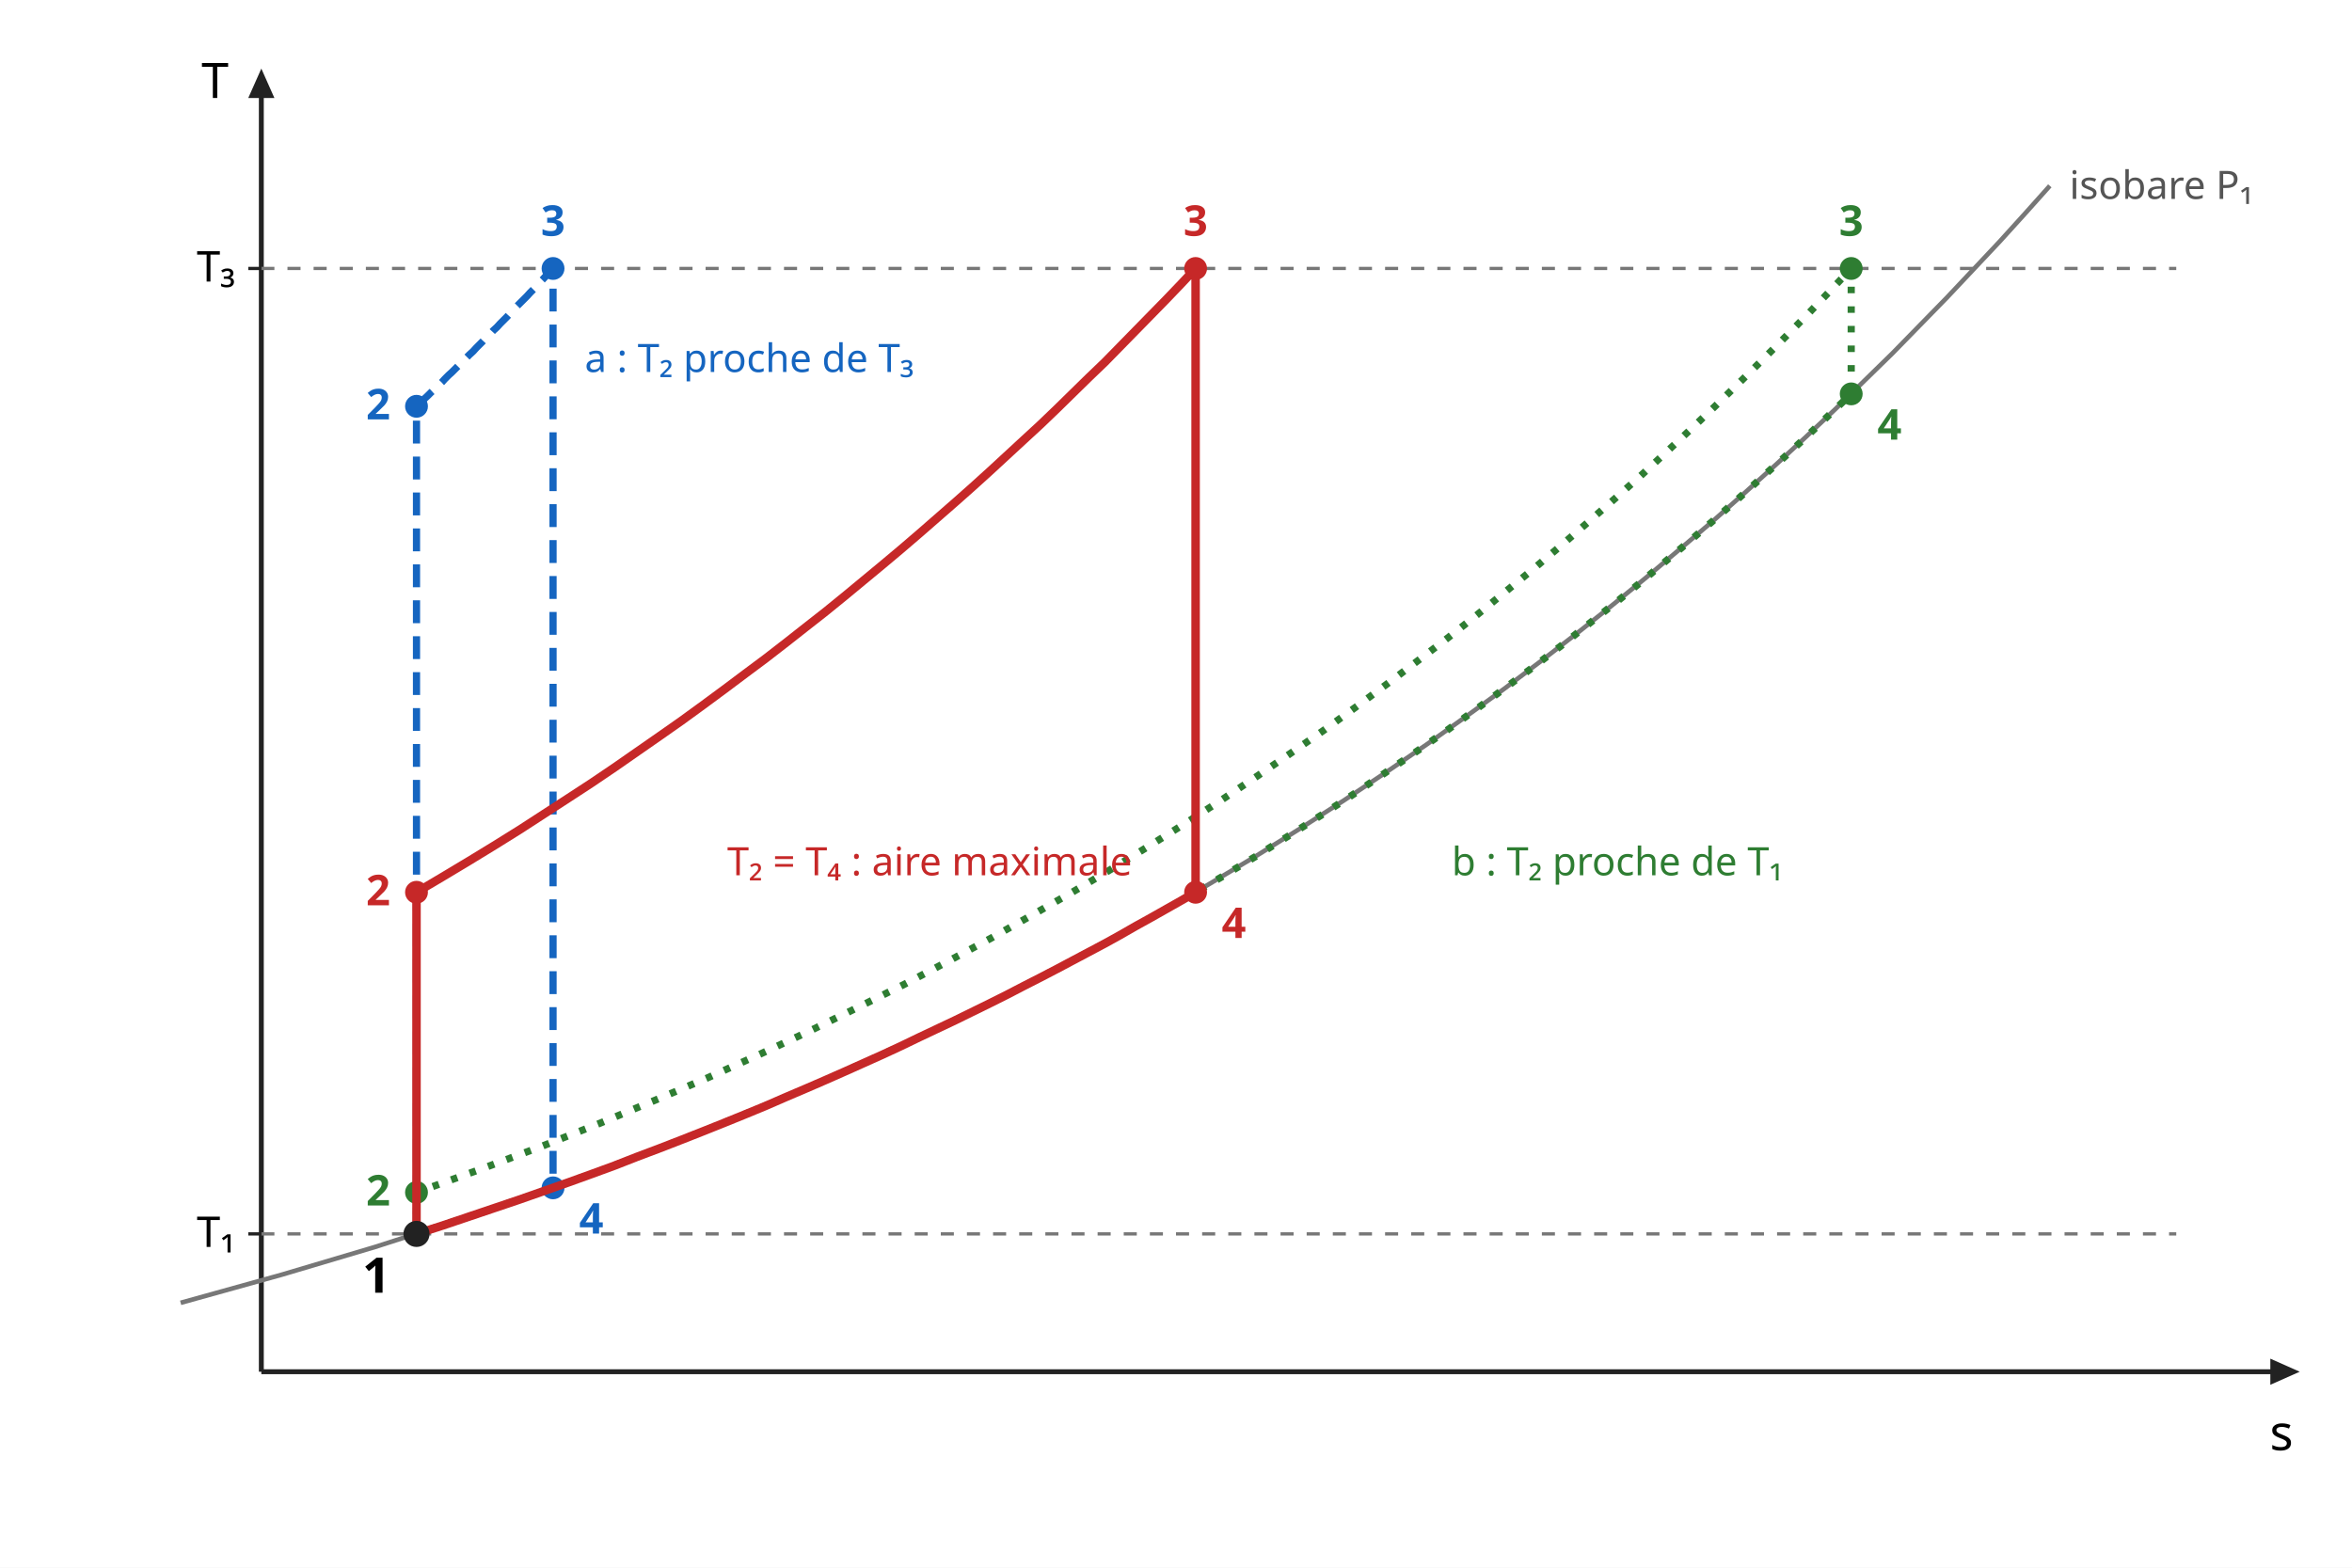
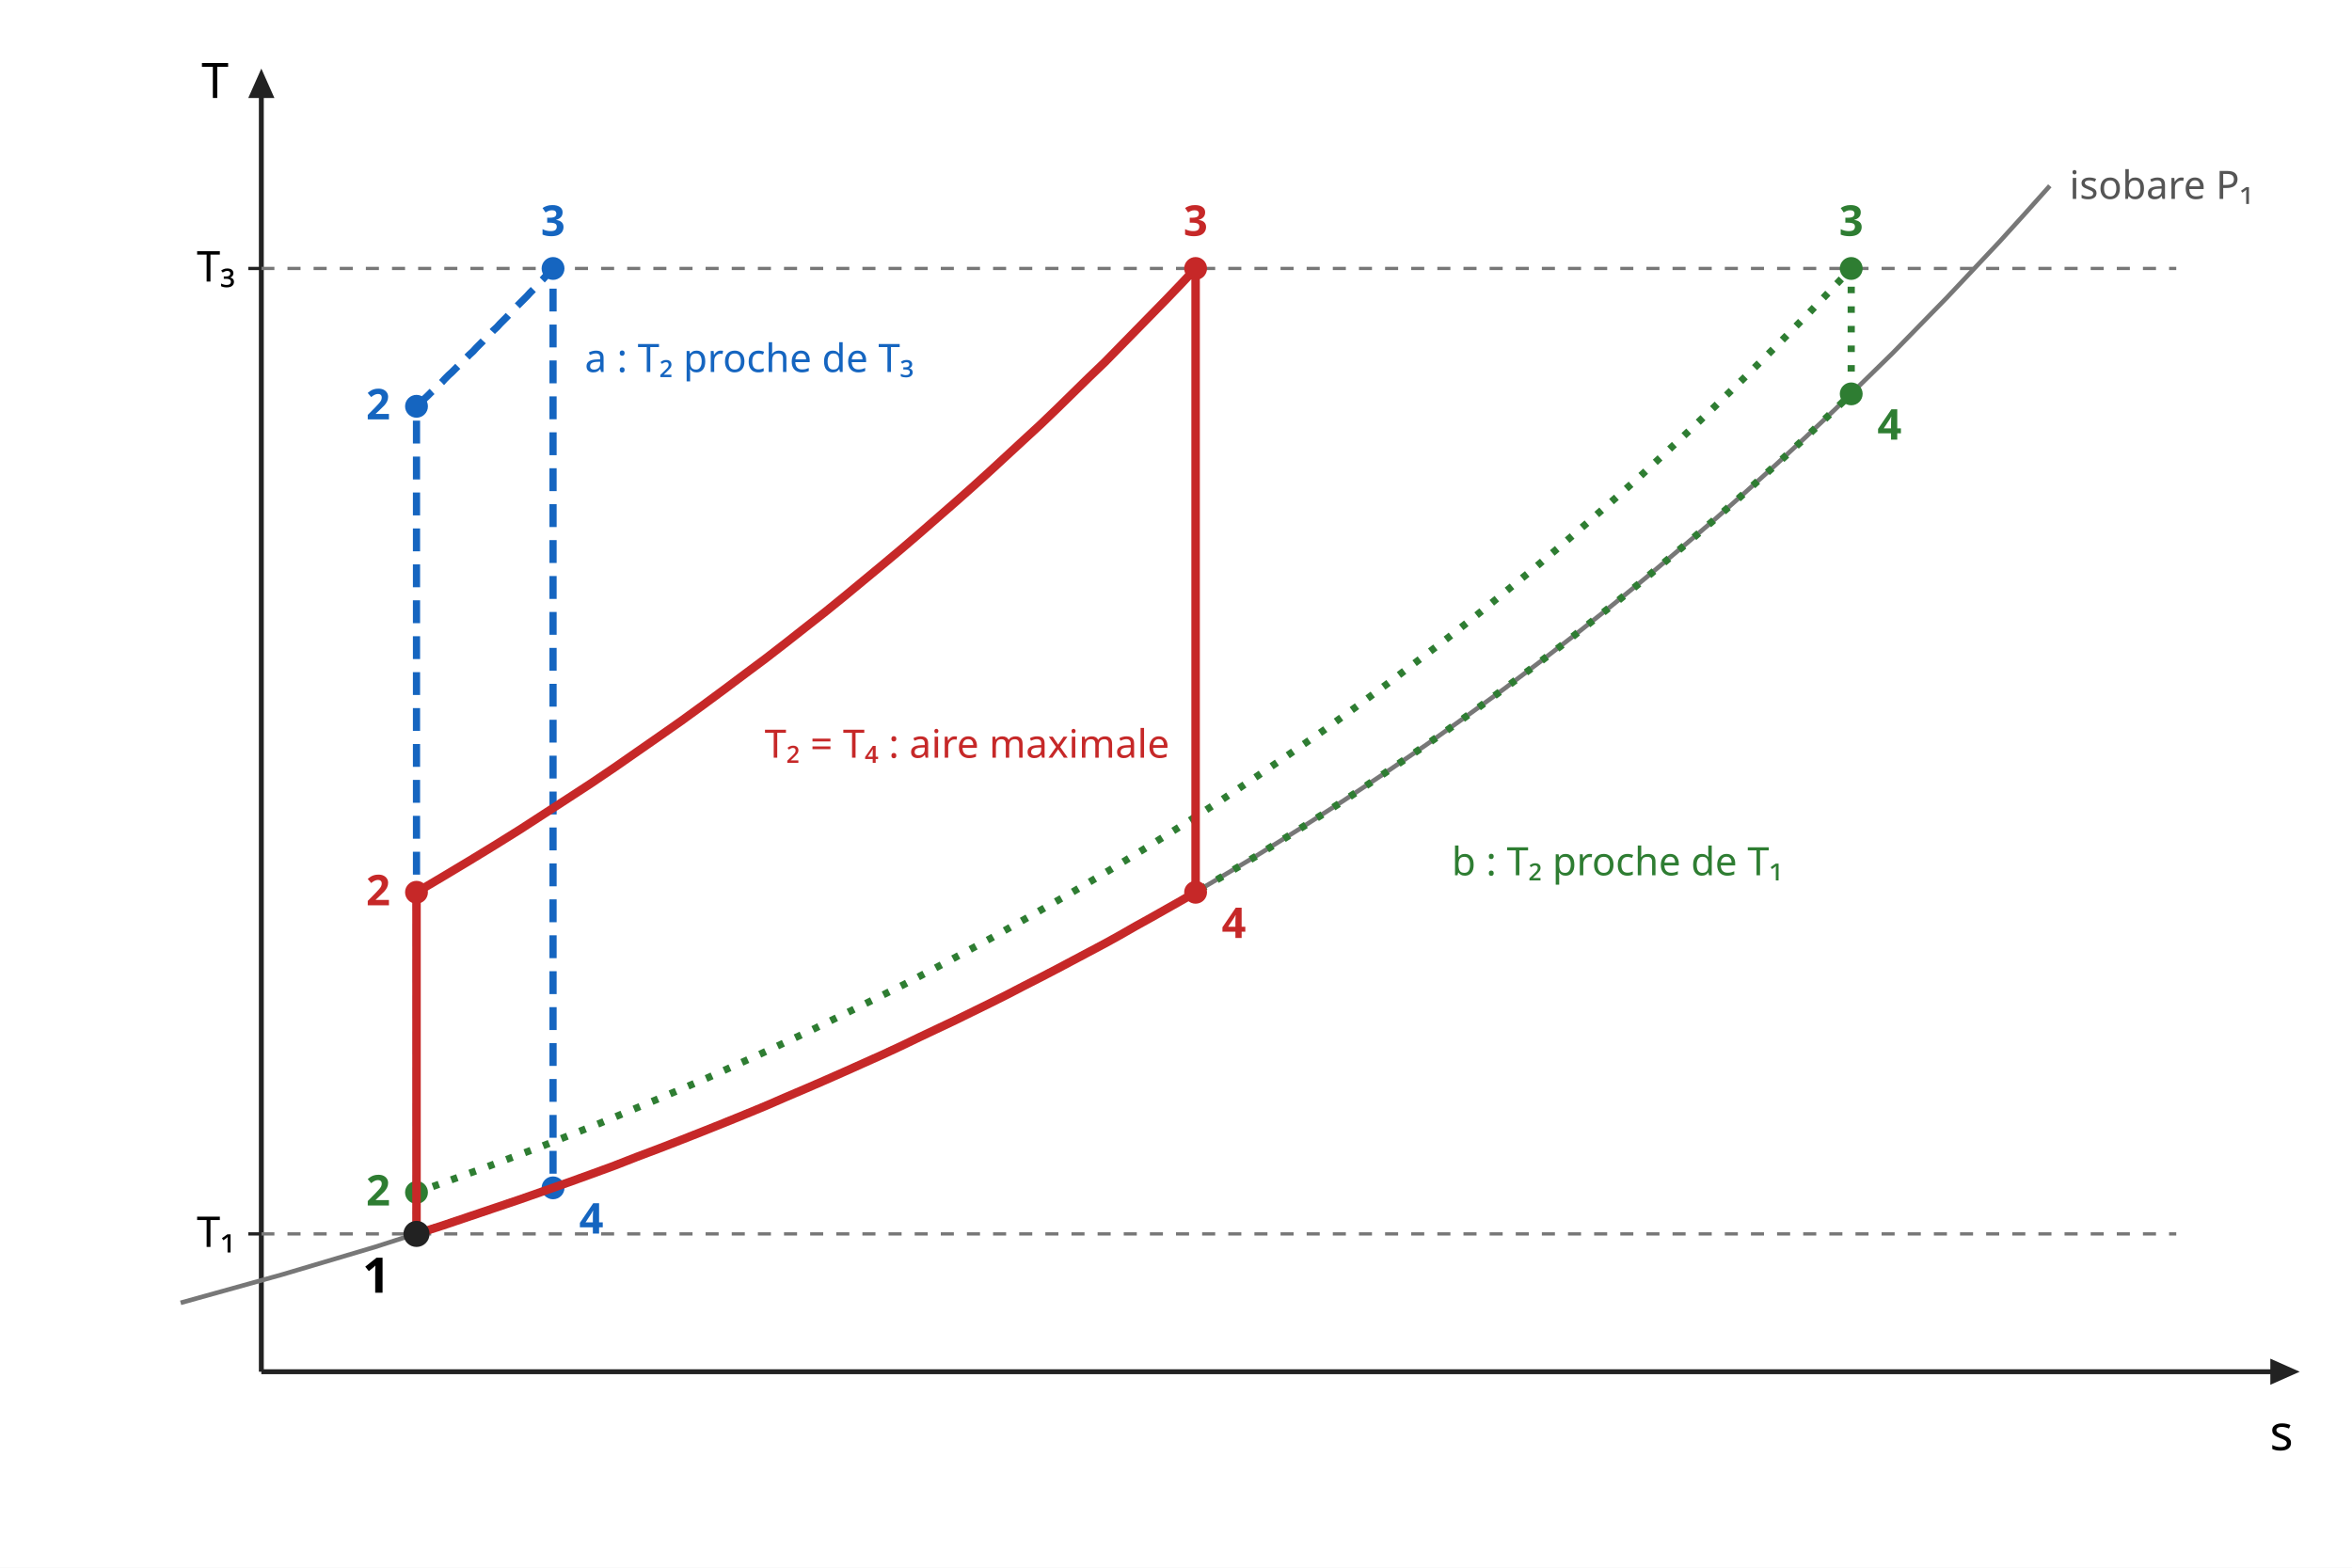
<svg xmlns="http://www.w3.org/2000/svg" viewBox="0 0 720 480" font-family="sans-serif" font-size="13">
  <rect width="720" height="480" fill="#ffffff" />
  <line x1="80" y1="420" x2="700" y2="420" stroke="#222" stroke-width="1.5" />
  <line x1="80" y1="420" x2="80" y2="25" stroke="#222" stroke-width="1.5" />
  <path d="M704,420 l-9,-4 v8 z" fill="#222" />
  <path d="M80,21 l-4,9 h8 z" fill="#222" />
  <text x="702" y="444" text-anchor="end" font-size="15">s</text>
  <text x="70" y="30" text-anchor="end" font-size="15">T</text>
  <polyline points="55.3,398.9 86.2,390.3 114.8,381.8 141.5,373.2 166.5,364.7 190.0,356.1 212.2,347.6 233.2,339.0 253.2,330.5 272.2,321.9 290.3,313.4 307.7,304.8 324.3,296.3 340.2,287.7 355.6,279.2 370.3,270.6 384.5,262.1 398.3,253.5 411.5,245.0 424.4,236.4 436.8,227.9 448.9,219.3 460.6,210.8 472.0,202.2 483.0,193.7 493.8,185.1 504.2,176.6 514.4,168.0 524.4,159.5 534.1,150.9 543.5,142.4 552.8,133.8 561.8,125.3 570.6,116.7 579.3,108.2 587.7,99.6 596.0,91.1 604.1,82.5 612.1,74.0 619.9,65.4 627.5,56.9" fill="none" stroke="#777" stroke-width="1.4" stroke-linejoin="round" />
  <text x="633.5" y="60.9" text-anchor="start" fill="#555" font-size="12">isobare P₁</text>
  <polyline points="80.0,82.2 666.2,82.2" fill="none" stroke="#777" stroke-width="1" stroke-linejoin="round" stroke-dasharray="4 4" />
  <polyline points="80.0,377.8 666.2,377.8" fill="none" stroke="#777" stroke-width="1" stroke-linejoin="round" stroke-dasharray="4 4" />
  <line x1="76" y1="377.8" x2="80" y2="377.8" stroke="#222" />
  <text x="72" y="381.8" text-anchor="end">T₁</text>
  <line x1="76" y1="82.2" x2="80" y2="82.2" stroke="#222" />
  <text x="72" y="86.2" text-anchor="end">T₃</text>
  <polyline points="127.5,377.8 127.5,124.4 127.5,124.4 128.6,123.4 129.7,122.3 130.8,121.3 131.9,120.2 133.0,119.2 134.1,118.1 135.2,117.1 136.2,116.0 137.3,114.9 138.4,113.9 139.5,112.8 140.5,111.8 141.6,110.7 142.6,109.7 143.7,108.6 144.8,107.6 145.8,106.5 146.9,105.4 147.9,104.4 148.9,103.3 150.0,102.3 151.0,101.2 152.1,100.2 153.1,99.1 154.1,98.1 155.2,97.0 156.2,95.9 157.2,94.9 158.2,93.8 159.2,92.8 160.3,91.7 161.3,90.7 162.3,89.6 163.3,88.6 164.3,87.5 165.3,86.4 166.3,85.4 167.3,84.3 168.3,83.3 169.3,82.2 169.3,363.7 169.3,363.7 168.3,364.1 167.3,364.4 166.3,364.8 165.3,365.1 164.3,365.5 163.3,365.8 162.3,366.2 161.3,366.5 160.3,366.9 159.2,367.2 158.2,367.6 157.2,367.9 156.2,368.3 155.2,368.6 154.1,369.0 153.1,369.3 152.1,369.7 151.0,370.0 150.0,370.4 148.9,370.7 147.9,371.1 146.9,371.4 145.8,371.8 144.8,372.1 143.7,372.5 142.6,372.9 141.6,373.2 140.5,373.6 139.5,373.9 138.4,374.3 137.3,374.6 136.2,375.0 135.2,375.3 134.1,375.7 133.0,376.0 131.9,376.4 130.8,376.7 129.7,377.1 128.6,377.4 127.5,377.8" fill="none" stroke="#1565c0" stroke-width="2.2" stroke-linejoin="round" stroke-dasharray="7 4" />
  <circle cx="127.5" cy="124.4" r="3.5" fill="#1565c0" />
  <text x="119.5" y="128.4" text-anchor="end" fill="#1565c0" font-weight="bold" font-size="13">2</text>
  <circle cx="169.3" cy="82.2" r="3.5" fill="#1565c0" />
  <text x="169.3" y="72.2" text-anchor="middle" fill="#1565c0" font-weight="bold" font-size="13">3</text>
  <circle cx="169.3" cy="363.7" r="3.5" fill="#1565c0" />
  <text x="177.3" y="377.7" text-anchor="start" fill="#1565c0" font-weight="bold" font-size="13">4</text>
  <text x="179.0" y="113.9" text-anchor="start" fill="#1565c0" font-size="12">a : T₂ proche de T₃</text>
  <polyline points="127.5,377.8 127.5,365.1 127.5,365.1 147.1,358.0 165.8,351.0 183.7,343.9 200.7,336.8 217.1,329.8 232.8,322.7 248.0,315.6 262.5,308.5 276.6,301.5 290.1,294.4 303.3,287.3 315.9,280.2 328.2,273.2 340.2,266.1 351.8,259.0 363.0,252.0 374.0,244.9 384.6,237.8 395.0,230.7 405.1,223.7 414.9,216.6 424.5,209.5 433.9,202.4 443.1,195.4 452.1,188.3 460.8,181.2 469.4,174.2 477.8,167.1 486.0,160.0 494.1,152.9 502.0,145.9 509.7,138.8 517.3,131.7 524.7,124.7 532.0,117.6 539.2,110.5 546.3,103.4 553.2,96.4 560.0,89.3 566.7,82.2 566.7,120.6 566.7,120.6 560.0,127.0 553.2,133.5 546.3,139.9 539.2,146.3 532.0,152.8 524.7,159.2 517.3,165.6 509.7,172.0 502.0,178.5 494.1,184.9 486.0,191.3 477.8,197.8 469.4,204.2 460.8,210.6 452.1,217.0 443.1,223.5 433.9,229.9 424.5,236.3 414.9,242.8 405.1,249.2 395.0,255.6 384.6,262.1 374.0,268.5 363.0,274.9 351.8,281.3 340.2,287.8 328.2,294.2 315.9,300.6 303.3,307.1 290.1,313.5 276.6,319.9 262.5,326.3 248.0,332.8 232.8,339.2 217.1,345.6 200.7,352.1 183.7,358.5 165.8,364.9 147.1,371.3 127.5,377.8" fill="none" stroke="#2e7d32" stroke-width="2.2" stroke-linejoin="round" stroke-dasharray="2 4" />
  <circle cx="127.5" cy="365.1" r="3.5" fill="#2e7d32" />
  <text x="119.5" y="369.1" text-anchor="end" fill="#2e7d32" font-weight="bold" font-size="13">2</text>
  <circle cx="566.7" cy="82.2" r="3.5" fill="#2e7d32" />
  <text x="566.7" y="72.2" text-anchor="middle" fill="#2e7d32" font-weight="bold" font-size="13">3</text>
  <circle cx="566.7" cy="120.6" r="3.5" fill="#2e7d32" />
  <text x="574.7" y="134.6" text-anchor="start" fill="#2e7d32" font-weight="bold" font-size="13">4</text>
  <text x="444.4" y="268.0" text-anchor="start" fill="#2e7d32" font-size="12">b : T₂ proche de T₁</text>
  <polyline points="127.5,377.8 127.5,273.2 127.5,273.2 135.6,268.4 143.6,263.6 151.3,258.9 159.0,254.1 166.4,249.3 173.8,244.5 181.0,239.8 188.1,235.0 195.0,230.2 201.9,225.4 208.6,220.7 215.2,215.9 221.7,211.1 228.1,206.3 234.4,201.6 240.6,196.8 246.7,192.0 252.7,187.3 258.6,182.5 264.4,177.7 270.2,172.9 275.8,168.2 281.4,163.4 286.9,158.6 292.4,153.8 297.7,149.1 303.0,144.3 308.2,139.5 313.4,134.7 318.5,130.0 323.5,125.2 328.4,120.4 333.3,115.6 338.2,110.9 342.9,106.1 347.6,101.3 352.3,96.5 356.9,91.8 361.5,87.0 366.0,82.2 366.0,273.2 366.0,273.2 361.5,275.8 356.9,278.4 352.3,281.0 347.6,283.6 342.9,286.3 338.2,288.9 333.3,291.5 328.4,294.1 323.5,296.7 318.5,299.3 313.4,301.9 308.2,304.6 303.0,307.2 297.7,309.8 292.4,312.4 286.9,315.0 281.4,317.6 275.8,320.3 270.2,322.9 264.4,325.5 258.6,328.1 252.7,330.7 246.7,333.3 240.6,335.9 234.4,338.6 228.1,341.2 221.7,343.8 215.2,346.4 208.6,349.0 201.9,351.6 195.0,354.2 188.1,356.9 181.0,359.5 173.8,362.1 166.4,364.7 159.0,367.3 151.3,369.9 143.6,372.5 135.6,375.2 127.5,377.8" fill="none" stroke="#c62828" stroke-width="2.6" stroke-linejoin="round" />
  <circle cx="127.5" cy="273.2" r="3.5" fill="#c62828" />
  <text x="119.5" y="277.2" text-anchor="end" fill="#c62828" font-weight="bold" font-size="13">2</text>
  <circle cx="366.0" cy="82.2" r="3.5" fill="#c62828" />
  <text x="366.0" y="72.2" text-anchor="middle" fill="#c62828" font-weight="bold" font-size="13">3</text>
  <circle cx="366.0" cy="273.2" r="3.5" fill="#c62828" />
  <text x="374.0" y="287.2" text-anchor="start" fill="#c62828" font-weight="bold" font-size="13">4</text>
-   <text x="222.6" y="268.0" text-anchor="start" fill="#c62828" font-size="12">T₂ = T₄ : aire maximale</text>
+   <text x="358.0" y="232.0" text-anchor="end" fill="#c62828" font-size="12">T₂ = T₄ : aire maximale</text>
  <circle cx="127.5" cy="377.8" r="4" fill="#222" />
  <text x="119.5" y="395.8" text-anchor="end" font-weight="bold" font-size="15">1</text>
</svg>
